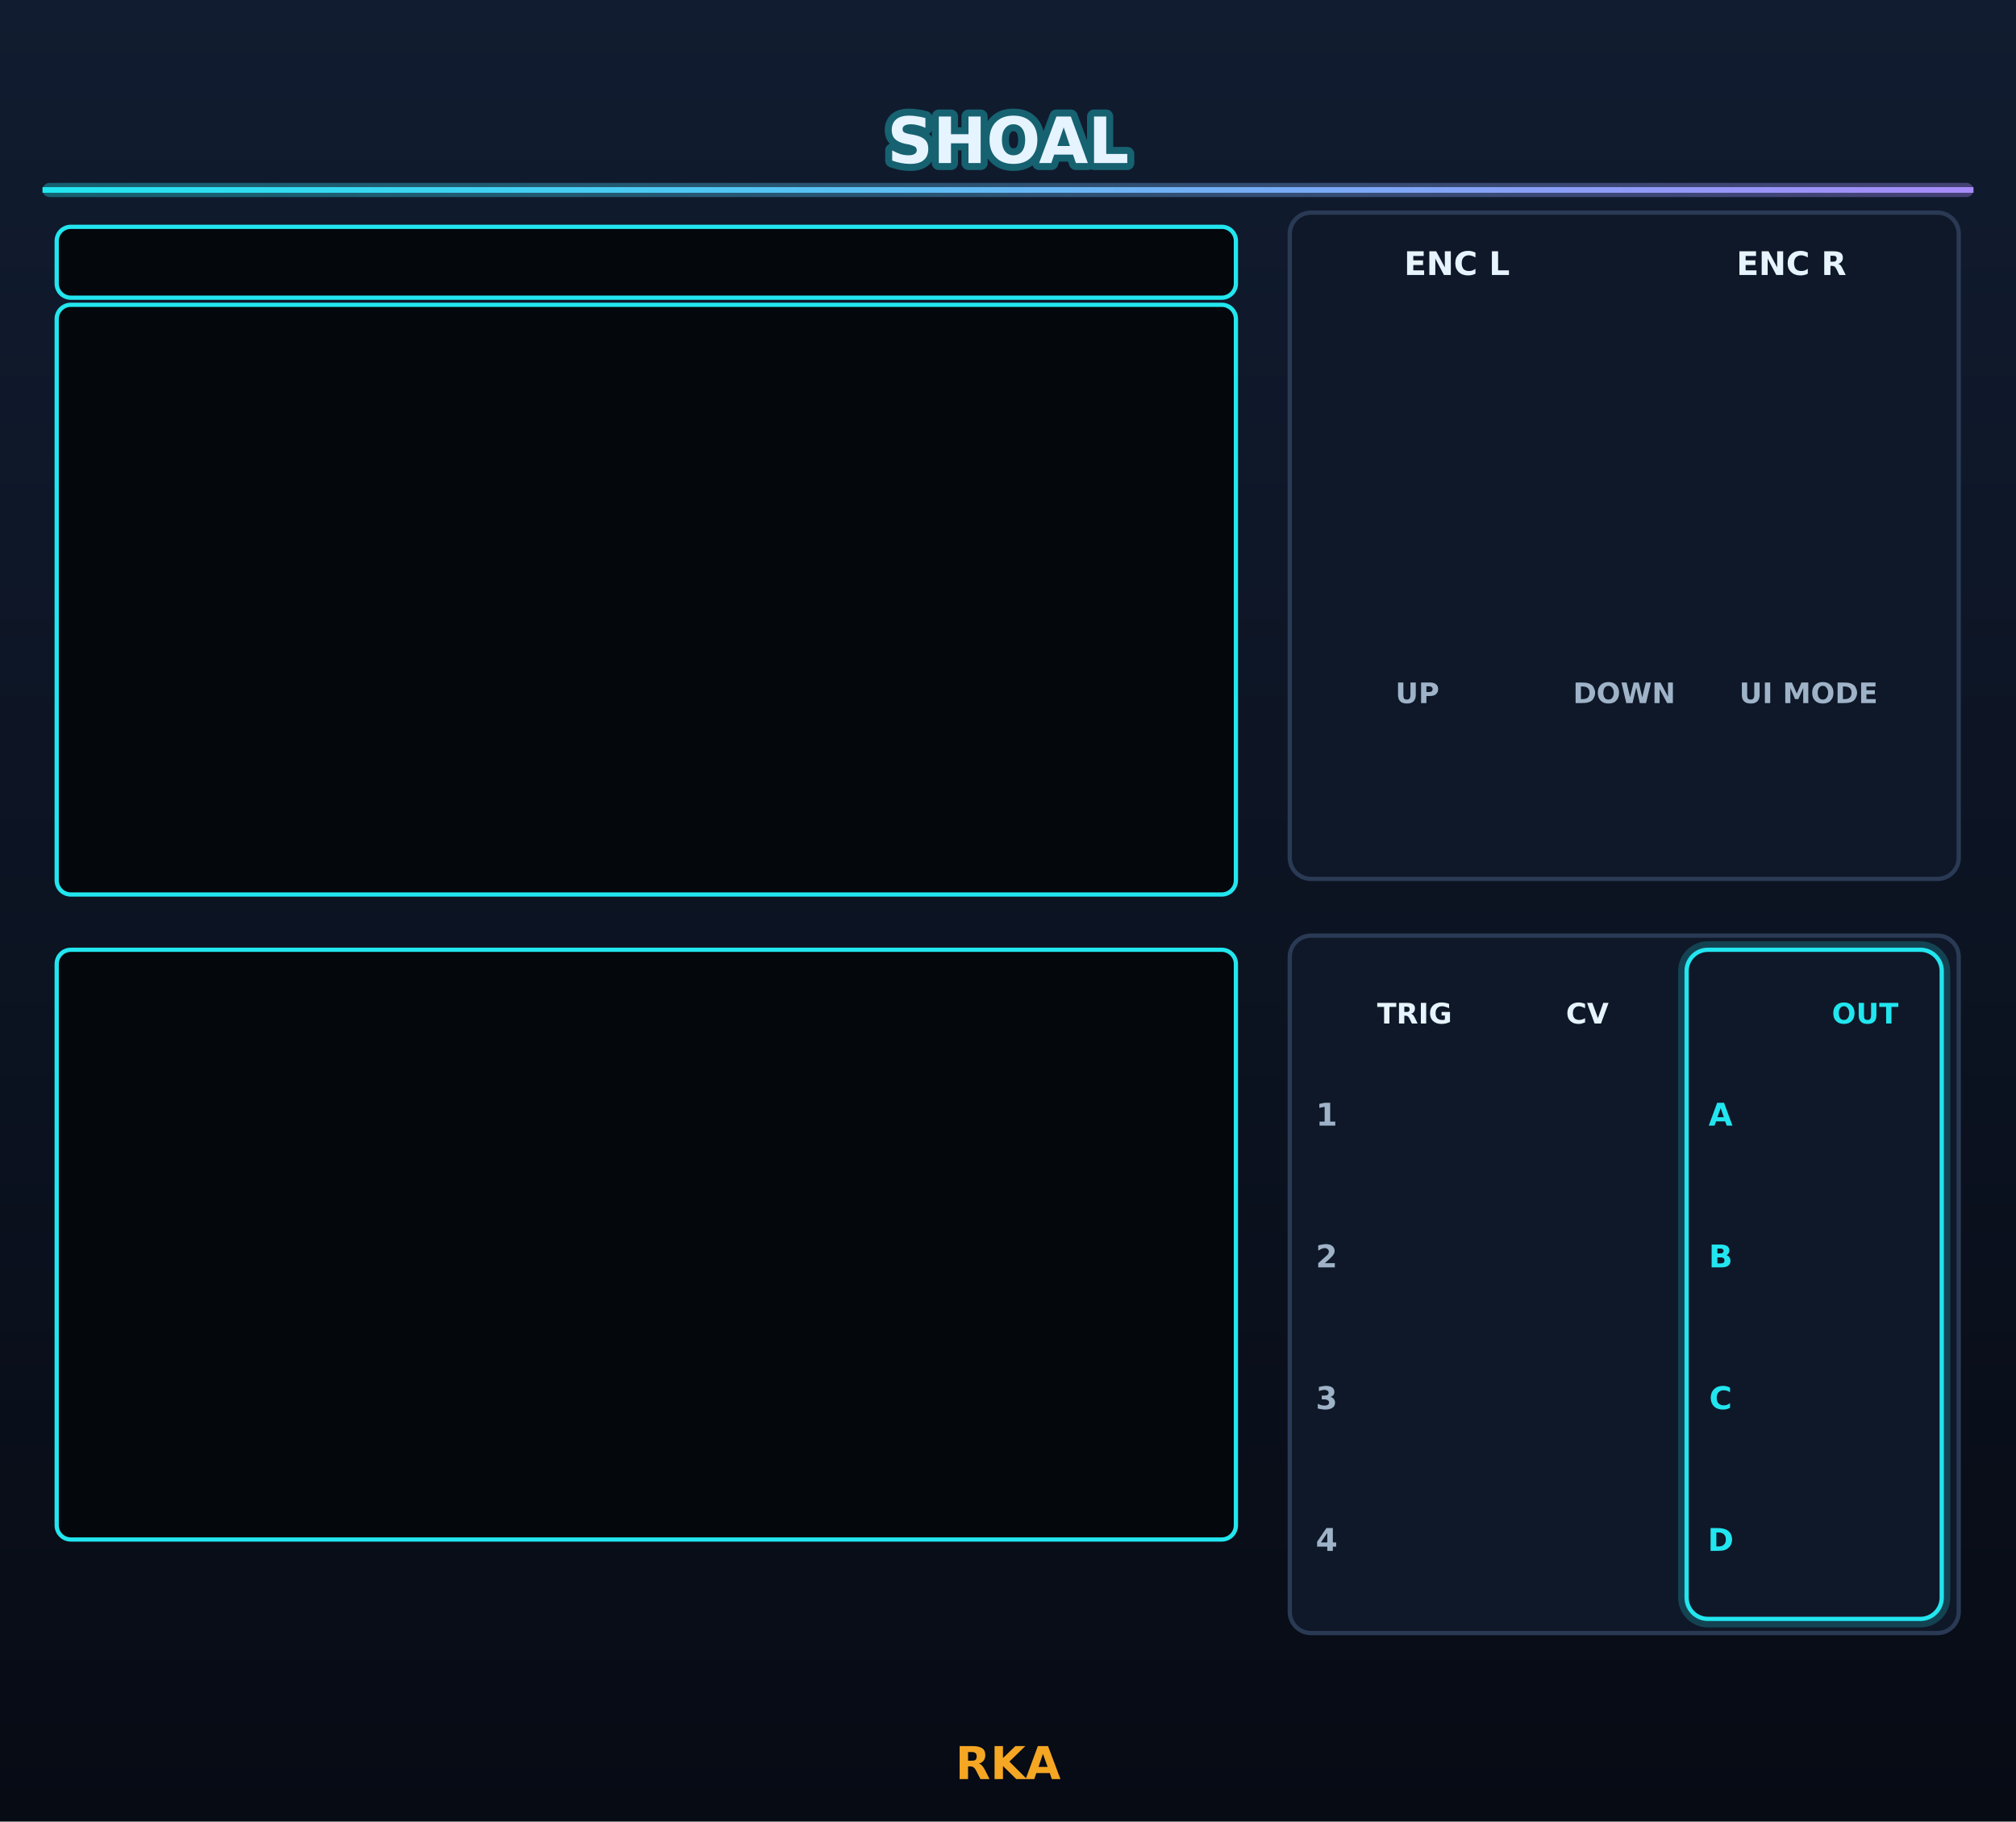
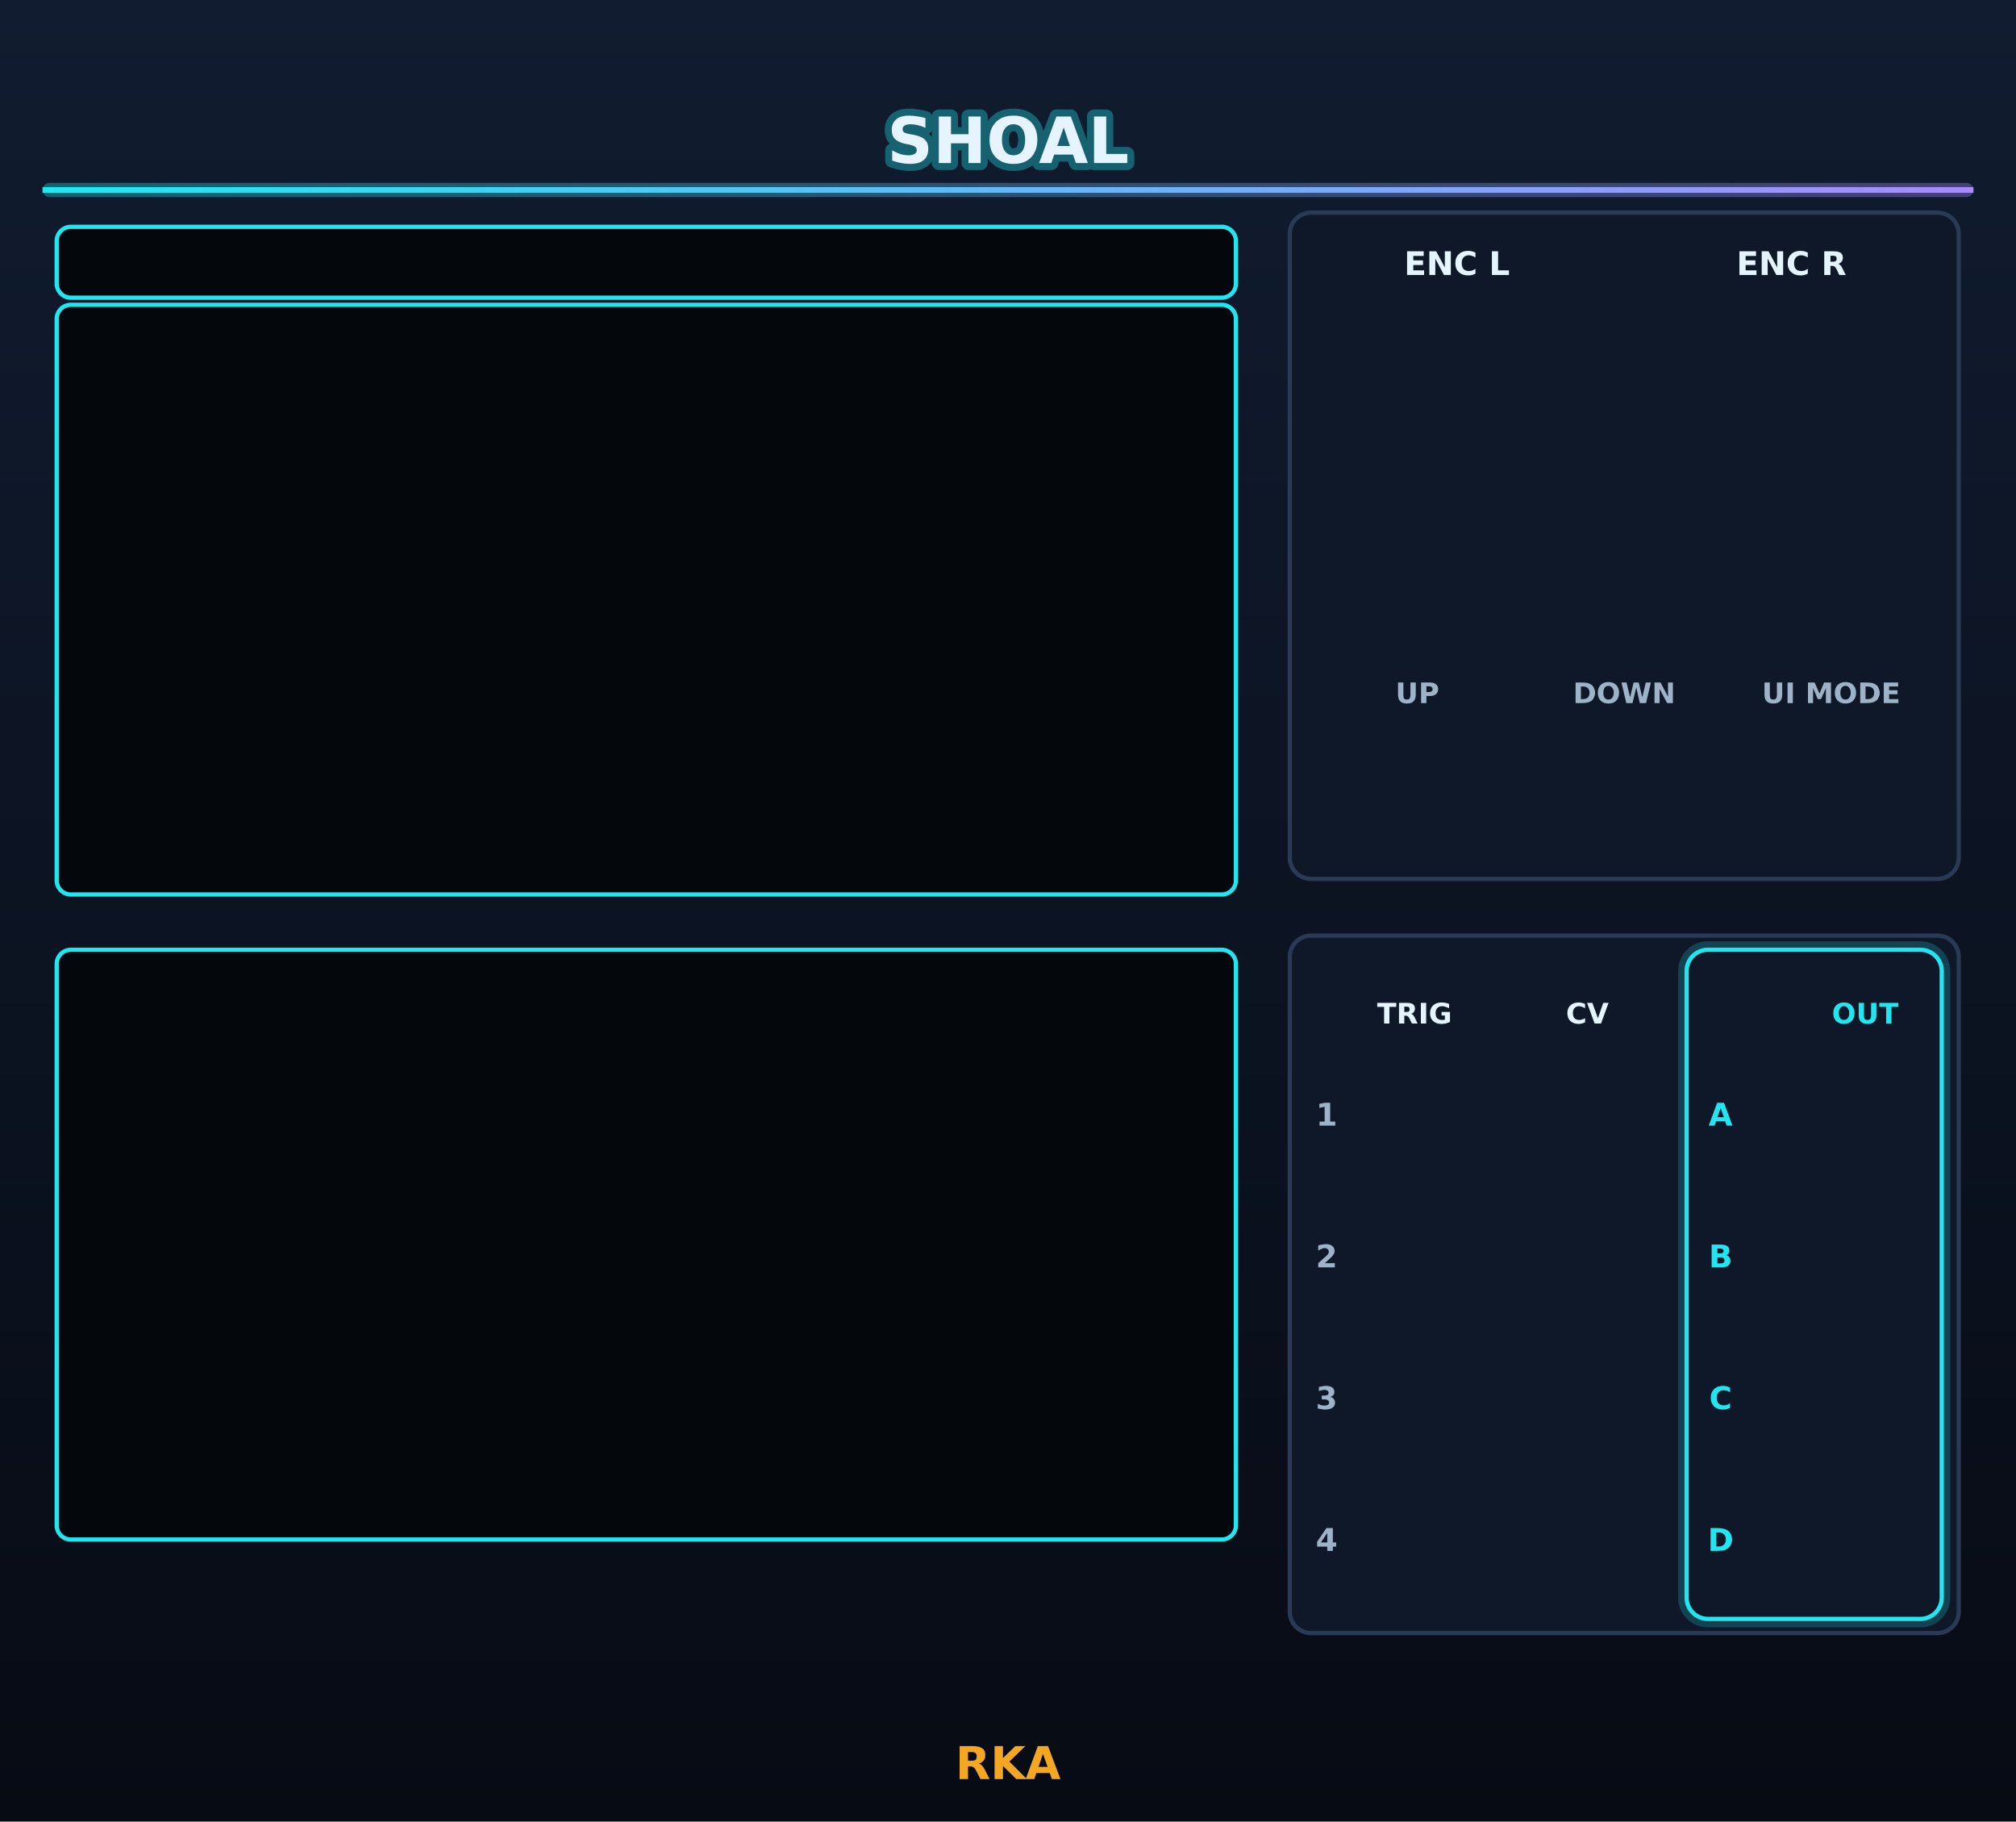
<svg xmlns="http://www.w3.org/2000/svg" width="142.24mm" height="128.5mm" viewBox="0 0 142.24 128.5">
  <defs>
    <linearGradient id="bg" x1="0" y1="0" x2="0" y2="128.5" gradientUnits="userSpaceOnUse">
      <stop offset="0" stop-color="#111c30" />
      <stop offset="1" stop-color="#070b14" />
    </linearGradient>
    <linearGradient id="rule" x1="3" y1="0" x2="139.24" y2="0" gradientUnits="userSpaceOnUse">
      <stop offset="0" stop-color="#22e6ef" />
      <stop offset="1" stop-color="#a78bfa" />
    </linearGradient>
  </defs>
  <rect width="142.24" height="128.5" fill="url(#bg)" />
  <text x="71.12" y="11.50" font-family="DejaVu Sans" font-size="4.5" font-weight="bold" text-anchor="middle" fill="#22e6ef" stroke="#22e6ef" stroke-width="0.99" stroke-linejoin="round" opacity="0.35">SHOAL</text>
  <text x="71.12" y="11.50" font-family="DejaVu Sans" font-size="4.5" font-weight="bold" text-anchor="middle" fill="#e6f4ff">SHOAL</text>
  <rect x="3" y="12.9" width="136.24" height="1.0" rx="0.5" fill="url(#rule)" opacity="0.35" />
  <rect x="3" y="13.2" width="136.24" height="0.4" fill="url(#rule)" opacity="1.0" />
  <rect x="91.0" y="15.0" width="47.2" height="47.0" rx="1.5" fill="#0f1828" stroke="#2a3a55" stroke-width="0.3" stroke-opacity="1.0" />
  <rect x="91.0" y="66.0" width="47.2" height="49.2" rx="1.5" fill="#0f1828" stroke="#2a3a55" stroke-width="0.3" stroke-opacity="1.0" />
  <rect x="119.0" y="67.0" width="18.0" height="47.2" rx="1.5" fill="none" stroke="#22e6ef" stroke-width="1.2" opacity="0.21" />
  <rect x="119.0" y="67.0" width="18.0" height="47.2" rx="1.5" fill="#0f1828" stroke="#22e6ef" stroke-width="0.3" stroke-opacity="1.0" />
  <rect x="4.0" y="16.0" width="83.2" height="5.0" rx="1.0" fill="#04070c" stroke="#22e6ef" stroke-width="0.3" stroke-opacity="1.0" />
  <rect x="4.0" y="21.5" width="83.2" height="41.6" rx="1.0" fill="#04070c" stroke="#22e6ef" stroke-width="0.3" stroke-opacity="1.0" />
  <rect x="4.0" y="67.0" width="83.2" height="41.6" rx="1.0" fill="#04070c" stroke="#22e6ef" stroke-width="0.3" stroke-opacity="1.0" />
  <text x="102.80" y="19.40" font-family="DejaVu Sans" font-size="2.3" font-weight="bold" text-anchor="middle" fill="#e6f4ff">ENC L</text>
  <text x="126.40" y="19.40" font-family="DejaVu Sans" font-size="2.3" font-weight="bold" text-anchor="middle" fill="#e6f4ff">ENC R</text>
  <text x="100.00" y="49.60" font-family="DejaVu Sans" font-size="2.0" font-weight="bold" text-anchor="middle" fill="#9fb3c8">UP</text>
  <text x="114.60" y="49.60" font-family="DejaVu Sans" font-size="2.0" font-weight="bold" text-anchor="middle" fill="#9fb3c8">DOWN</text>
-   <text x="127.60" y="49.60" font-family="DejaVu Sans" font-size="2.0" font-weight="bold" text-anchor="middle" fill="#9fb3c8">UI MODE</text>
+   <text x="129.20" y="49.60" font-family="DejaVu Sans" font-size="2.0" font-weight="bold" text-anchor="middle" fill="#9fb3c8">UI MODE</text>
  <text x="99.80" y="72.20" font-family="DejaVu Sans" font-size="2.0" font-weight="bold" text-anchor="middle" fill="#e6f4ff">TRIG</text>
  <text x="112.00" y="72.20" font-family="DejaVu Sans" font-size="2.0" font-weight="bold" text-anchor="middle" fill="#e6f4ff">CV</text>
  <text x="131.60" y="72.20" font-family="DejaVu Sans" font-size="2.0" font-weight="bold" text-anchor="middle" fill="#22e6ef" fill-opacity="1.0">OUT</text>
  <text x="93.60" y="79.40" font-family="DejaVu Sans" font-size="2.2" font-weight="bold" text-anchor="middle" fill="#9fb3c8">1</text>
  <text x="93.60" y="89.40" font-family="DejaVu Sans" font-size="2.2" font-weight="bold" text-anchor="middle" fill="#9fb3c8">2</text>
  <text x="93.60" y="99.40" font-family="DejaVu Sans" font-size="2.2" font-weight="bold" text-anchor="middle" fill="#9fb3c8">3</text>
  <text x="93.60" y="109.40" font-family="DejaVu Sans" font-size="2.2" font-weight="bold" text-anchor="middle" fill="#9fb3c8">4</text>
  <text x="121.40" y="79.40" font-family="DejaVu Sans" font-size="2.2" font-weight="bold" text-anchor="middle" fill="#22e6ef" fill-opacity="1.0">A</text>
  <text x="121.40" y="89.40" font-family="DejaVu Sans" font-size="2.2" font-weight="bold" text-anchor="middle" fill="#22e6ef" fill-opacity="1.0">B</text>
  <text x="121.40" y="99.40" font-family="DejaVu Sans" font-size="2.2" font-weight="bold" text-anchor="middle" fill="#22e6ef" fill-opacity="1.0">C</text>
  <text x="121.40" y="109.40" font-family="DejaVu Sans" font-size="2.2" font-weight="bold" text-anchor="middle" fill="#22e6ef" fill-opacity="1.0">D</text>
  <text x="71.12" y="125.50" font-family="DejaVu Sans" font-size="3.2" font-weight="bold" text-anchor="middle" fill="#f5a623" fill-opacity="1.0">RKA</text>
  <g id="components" style="display:none">
    <circle id="widget-ENC_L" cx="102.8" cy="29.0" r="1" fill="#ffff00" />
    <circle id="widget-ENC_R" cx="126.4" cy="29.0" r="1" fill="#ffff00" />
    <circle id="param-ENC_L_PUSH" cx="102.8" cy="43.5" r="1" fill="#ff0000" />
    <circle id="param-ENC_R_PUSH" cx="126.4" cy="43.5" r="1" fill="#ff0000" />
    <circle id="param-UP" cx="100.0" cy="55.0" r="1" fill="#ff0000" />
    <circle id="param-DOWN" cx="114.6" cy="55.0" r="1" fill="#ff0000" />
-     <circle id="param-UI_MODE" cx="127.6" cy="55.0" r="1" fill="#ff0000" />
-     <circle id="light-UI_MODE" cx="133.8" cy="55.0" r="1" fill="#ff00ff" />
+     <circle id="param-UI_MODE" cx="129.2" cy="55.0" r="1" fill="#ff0000" />
    <circle id="input-TR1" cx="99.8" cy="78.6" r="1" fill="#00ff00" />
    <circle id="input-TR2" cx="99.8" cy="88.6" r="1" fill="#00ff00" />
    <circle id="input-TR3" cx="99.8" cy="98.6" r="1" fill="#00ff00" />
    <circle id="input-TR4" cx="99.8" cy="108.6" r="1" fill="#00ff00" />
    <circle id="light-TR1" cx="106.0" cy="78.6" r="1" fill="#ff00ff" />
    <circle id="light-TR2" cx="106.0" cy="88.6" r="1" fill="#ff00ff" />
    <circle id="light-TR3" cx="106.0" cy="98.6" r="1" fill="#ff00ff" />
    <circle id="light-TR4" cx="106.0" cy="108.6" r="1" fill="#ff00ff" />
    <circle id="input-CV1" cx="112.0" cy="78.6" r="1" fill="#00ff00" />
    <circle id="input-CV2" cx="112.0" cy="88.6" r="1" fill="#00ff00" />
    <circle id="input-CV3" cx="112.0" cy="98.6" r="1" fill="#00ff00" />
    <circle id="input-CV4" cx="112.0" cy="108.6" r="1" fill="#00ff00" />
    <circle id="light-A" cx="124.9" cy="78.6" r="1" fill="#ff00ff" />
    <circle id="light-B" cx="124.9" cy="88.6" r="1" fill="#ff00ff" />
    <circle id="light-C" cx="124.9" cy="98.6" r="1" fill="#ff00ff" />
    <circle id="light-D" cx="124.9" cy="108.6" r="1" fill="#ff00ff" />
    <circle id="output-A" cx="131.6" cy="78.6" r="1" fill="#0000ff" />
    <circle id="output-B" cx="131.6" cy="88.6" r="1" fill="#0000ff" />
    <circle id="output-C" cx="131.6" cy="98.6" r="1" fill="#0000ff" />
    <circle id="output-D" cx="131.6" cy="108.6" r="1" fill="#0000ff" />
  </g>
</svg>
